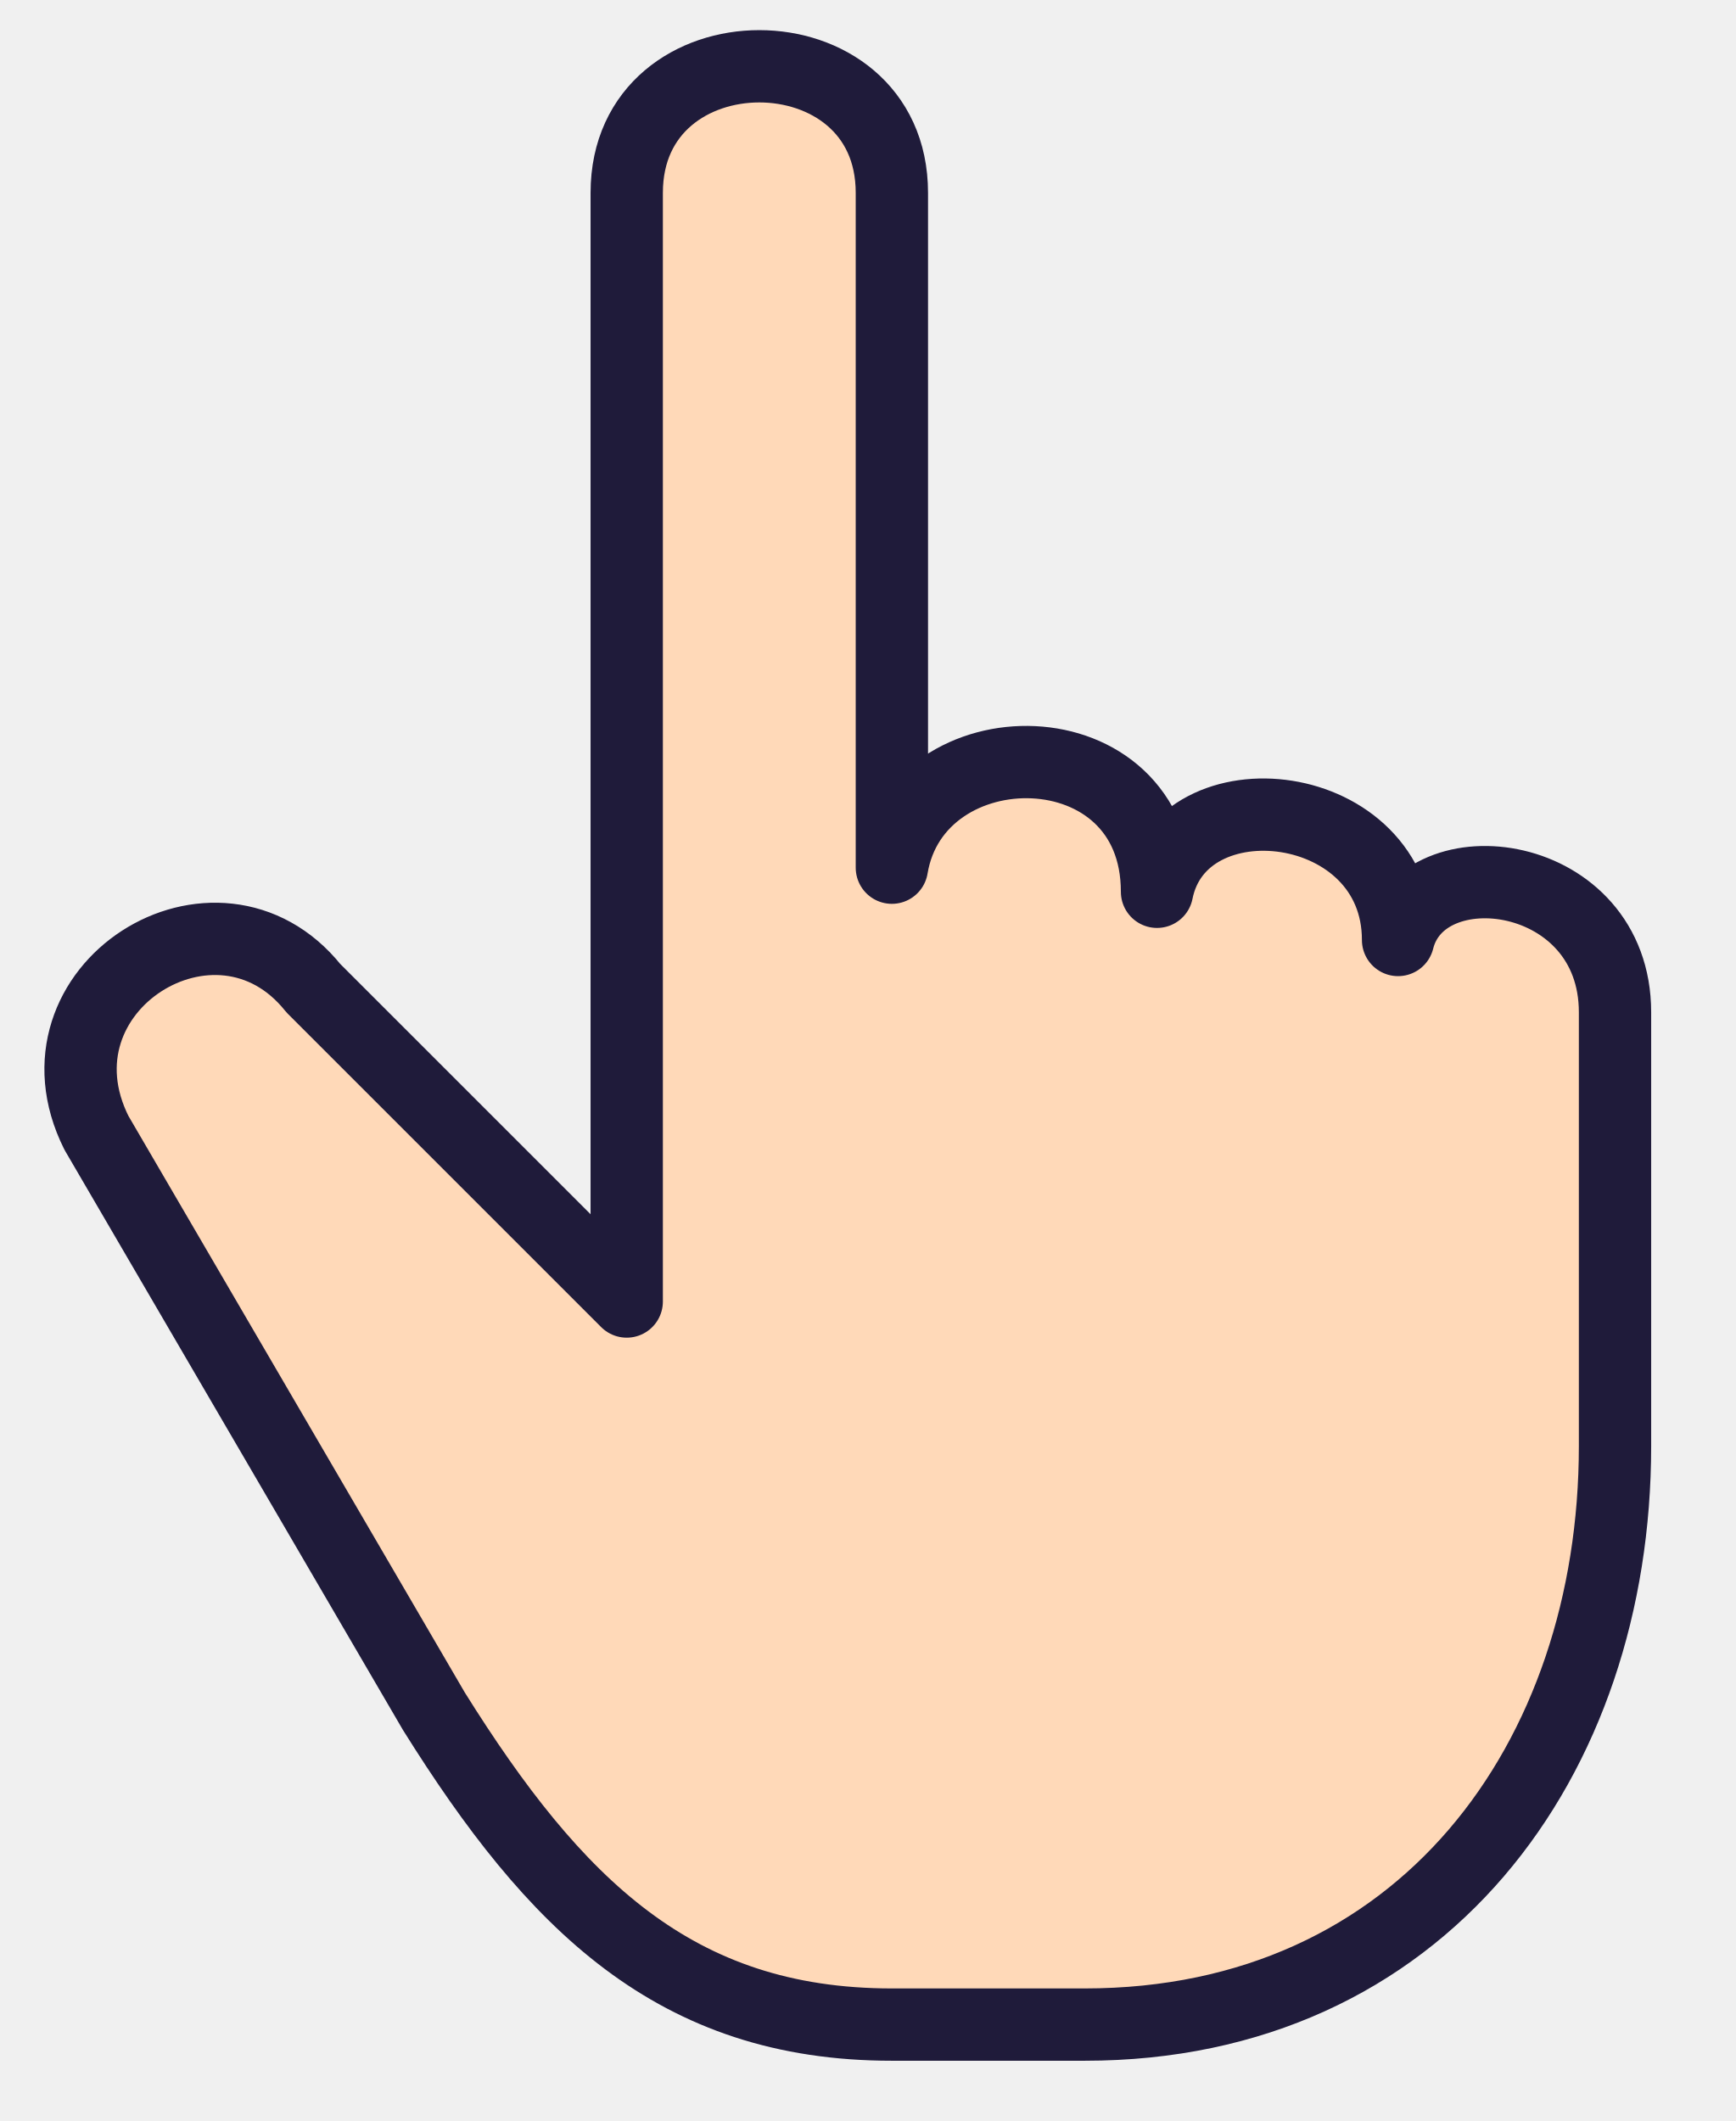
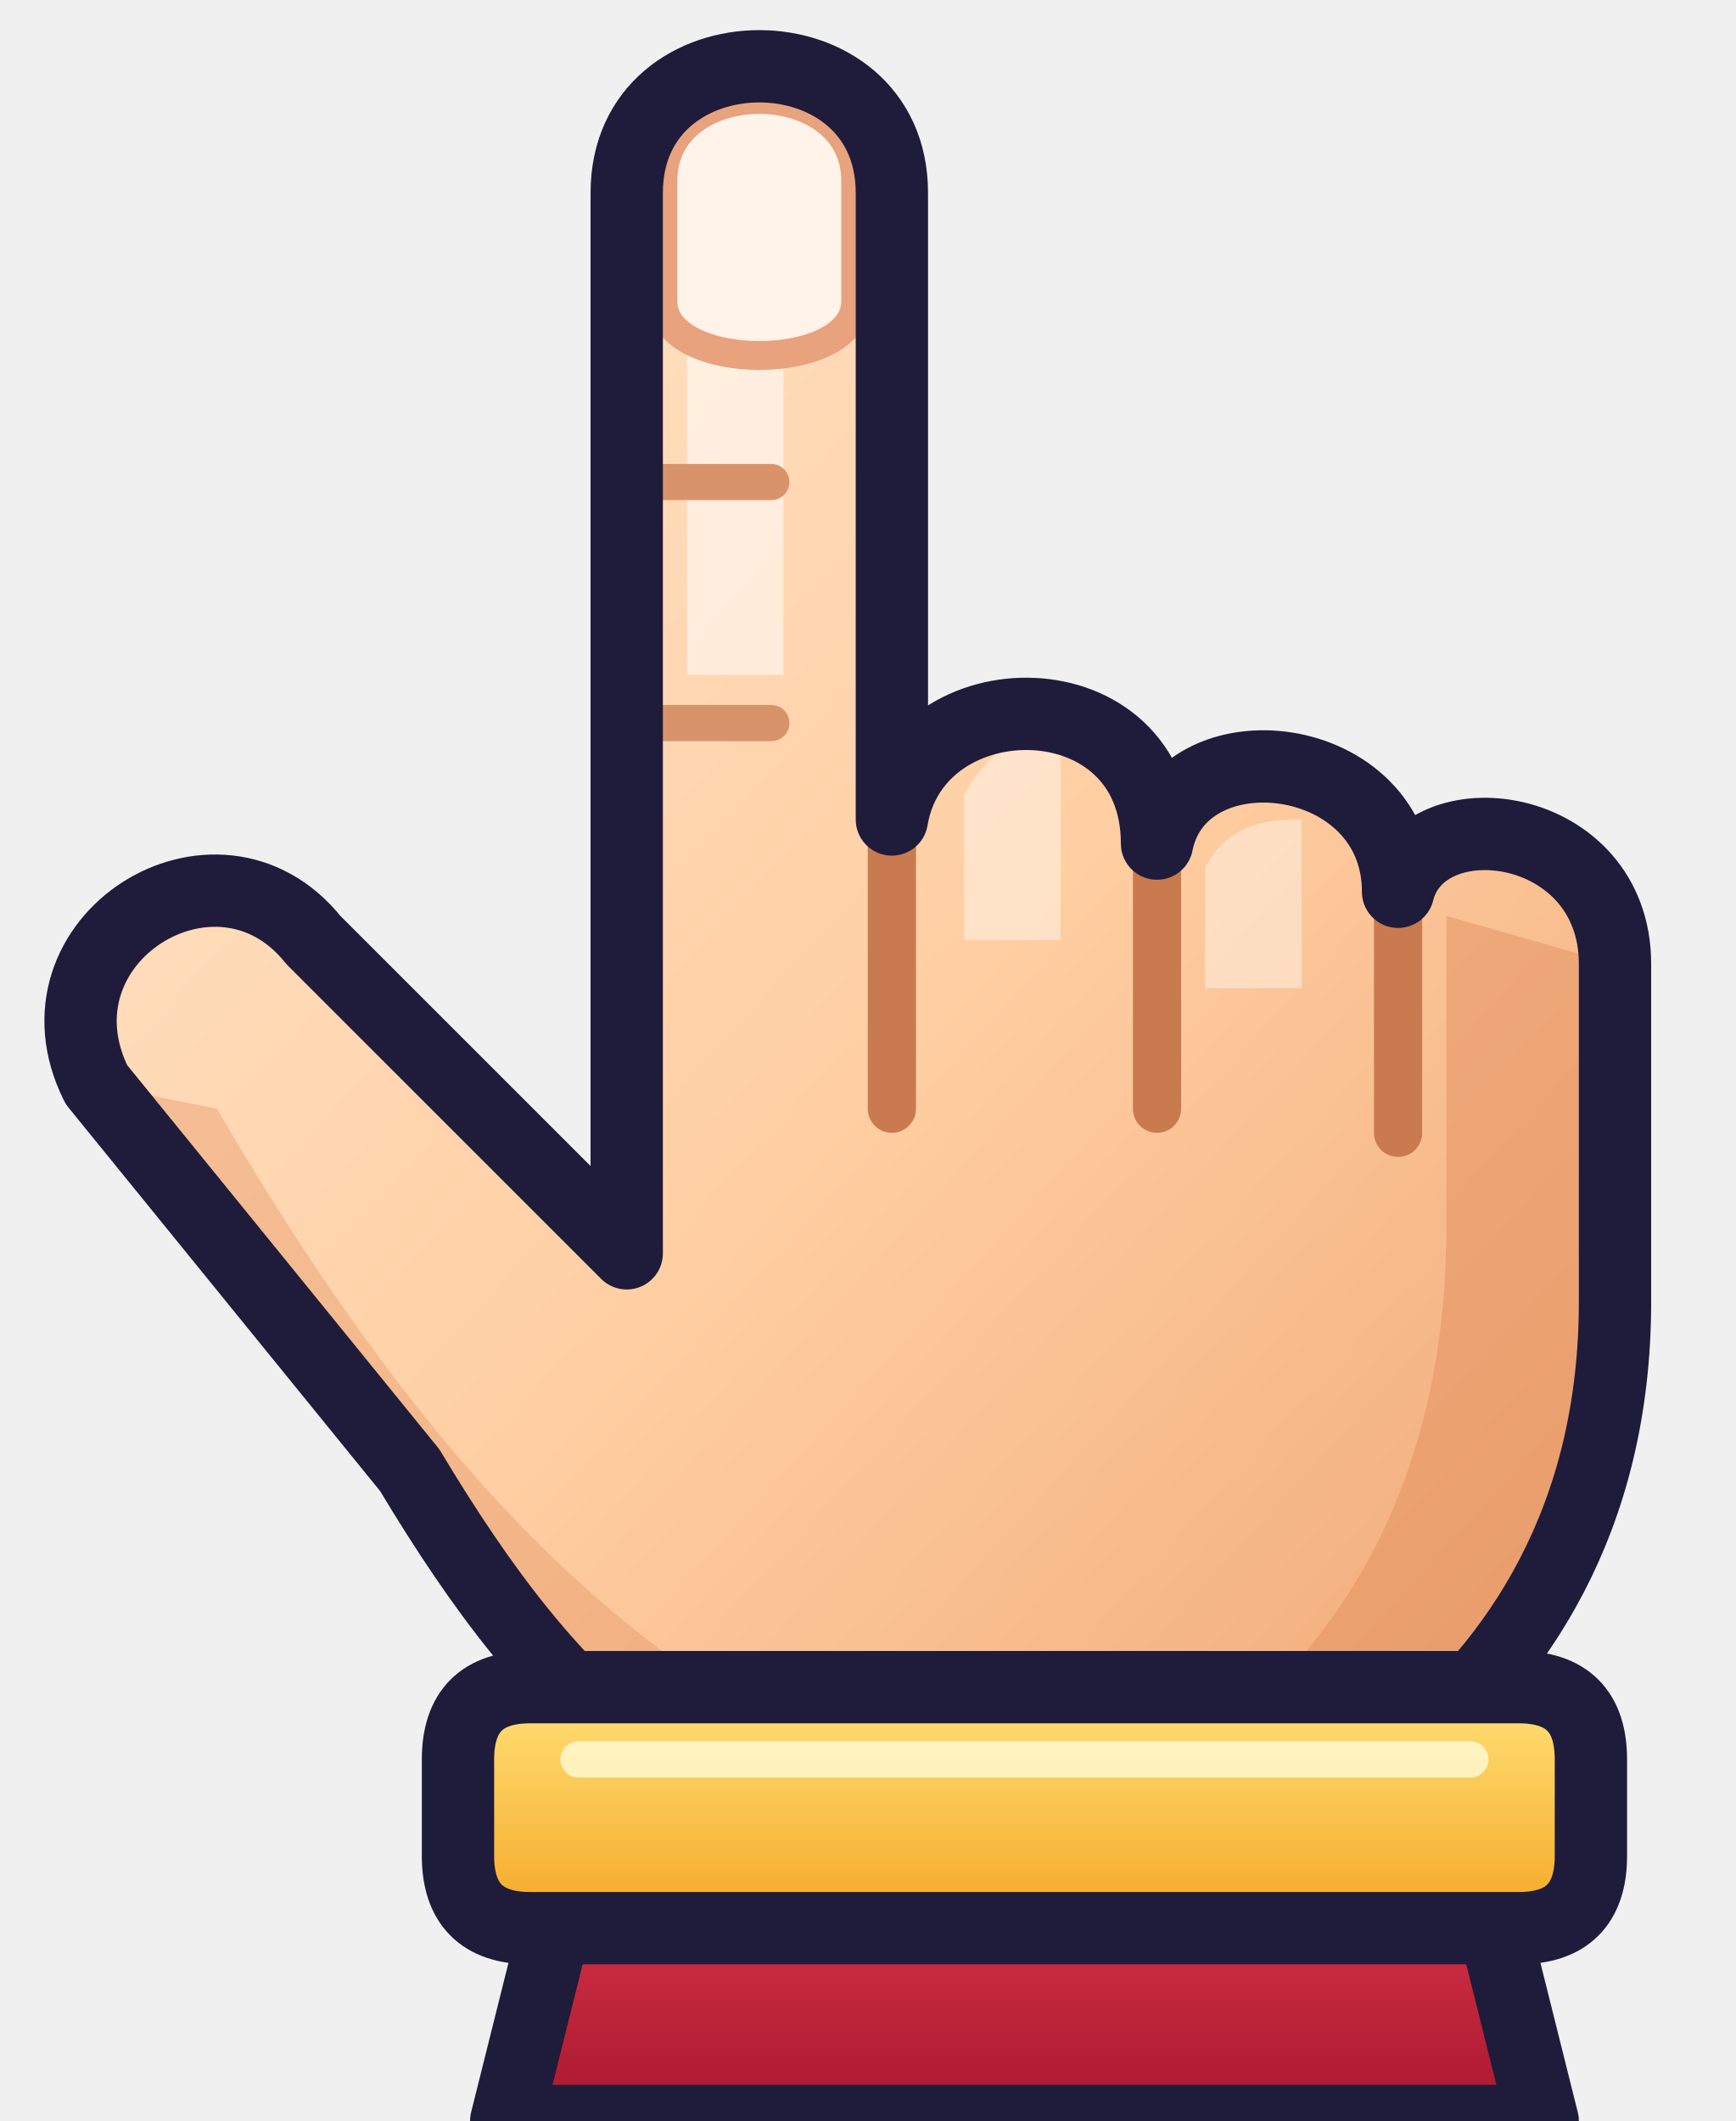
- <svg xmlns="http://www.w3.org/2000/svg" id="hand" width="72" height="88" viewBox="0 0 72 88" aria-hidden="true" style="display: block; left: 100px; top: 300px;">
-   <path d="M26 8c0-7 11-7 11 0v28c1-6 11-6 11 1 1-5 10-4 10 2 1-4 9-3 9 3v18c0 13-8 24-22 24H37c-9 0-14-5-19-13L4 47c-3-6 5-11 9-6l13 13z" fill="#FFD9B8" stroke="#1F1B3A" stroke-width="3" stroke-linejoin="round" />
+ <svg xmlns="http://www.w3.org/2000/svg" id="hand" width="72" height="88" viewBox="0 0 72 88">
+   <defs>
+     <linearGradient id="sk" x1="0" y1="0" x2="1" y2="1">
+       <stop offset="0" stop-color="#FFE9D2" />
+       <stop offset="0.55" stop-color="#FFCFA3" />
+       <stop offset="1" stop-color="#F0A774" />
+     </linearGradient>
+     <linearGradient id="cf" x1="0" y1="0" x2="0" y2="1">
+       <stop offset="0" stop-color="#FFE27A" />
+       <stop offset="1" stop-color="#F5A623" />
+     </linearGradient>
+     <linearGradient id="sl" x1="0" y1="0" x2="0" y2="1">
+       <stop offset="0" stop-color="#E23B4E" />
+       <stop offset="1" stop-color="#A8172E" />
+     </linearGradient>
+     <clipPath id="c">
+       <path d="M26 8c0-7 11-7 11 0v26c1-6 11-6 11 1 1-5 10-4 10 2 1-4 9-3 9 3v14c0 9-4 15-9 19H27c-4-3-7-7-10-12L4 45c-3-6 5-11 9-6l13 13z" />
+     </clipPath>
+   </defs>
+   <path d="M24 76h37l3 12H21z" fill="url(#sl)" stroke="#1F1B3A" stroke-width="3" stroke-linejoin="round" />
+   <path d="M26 8c0-7 11-7 11 0v26c1-6 11-6 11 1 1-5 10-4 10 2 1-4 9-3 9 3v14c0 9-4 15-9 19H27c-4-3-7-7-10-12L4 45c-3-6 5-11 9-6l13 13z" fill="url(#sk)" />
+   <g clip-path="url(#c)">
+     <path d="M67 40v20c0 8-4 14-9 17H40c12-3 20-12 20-26V38z" fill="#E0895A" opacity="0.45" />
+     <path d="M4 45l13 16c3 5 6 9 10 12h8C24 68 16 58 9 46z" fill="#E0895A" opacity="0.35" />
+     <path d="M28.500 9c0-4 3-5 4-5v24h-4z" fill="#FFFFFF" opacity="0.55" />
+     <path d="M40 33c1-2 3-3 4-3v9h-4zM50 36c1-2 3-2 4-2v7h-4z" fill="#FFFFFF" opacity="0.4" />
+   </g>
+   <path d="M27.500 7.500c0-4.500 8-4.500 8 0v5c0 3-8 3-8 0z" fill="#FFF3EA" stroke="#E8A27E" stroke-width="1.200" />
+   <path d="M37 34v12M48 35v11M58 37v10" fill="none" stroke="#C97A4E" stroke-width="2" stroke-linecap="round" />
+   <path d="M27 20h5M27 30h5" fill="none" stroke="#D9936A" stroke-width="1.500" stroke-linecap="round" />
+   <path d="M26 8c0-7 11-7 11 0v26c1-6 11-6 11 1 1-5 10-4 10 2 1-4 9-3 9 3v14c0 9-4 15-9 19H27c-4-3-7-7-10-12L4 45c-3-6 5-11 9-6l13 13z" fill="none" stroke="#1F1B3A" stroke-width="3" stroke-linejoin="round" />
+   <path d="M22 70h41c2 0 3 1 3 3v4c0 2-1 3-3 3H22c-2 0-3-1-3-3v-4c0-2 1-3 3-3z" fill="url(#cf)" stroke="#1F1B3A" stroke-width="3" stroke-linejoin="round" />
+   <path d="M24 73h37" stroke="#FFF6C9" stroke-width="1.500" stroke-linecap="round" opacity="0.9" />
</svg>
